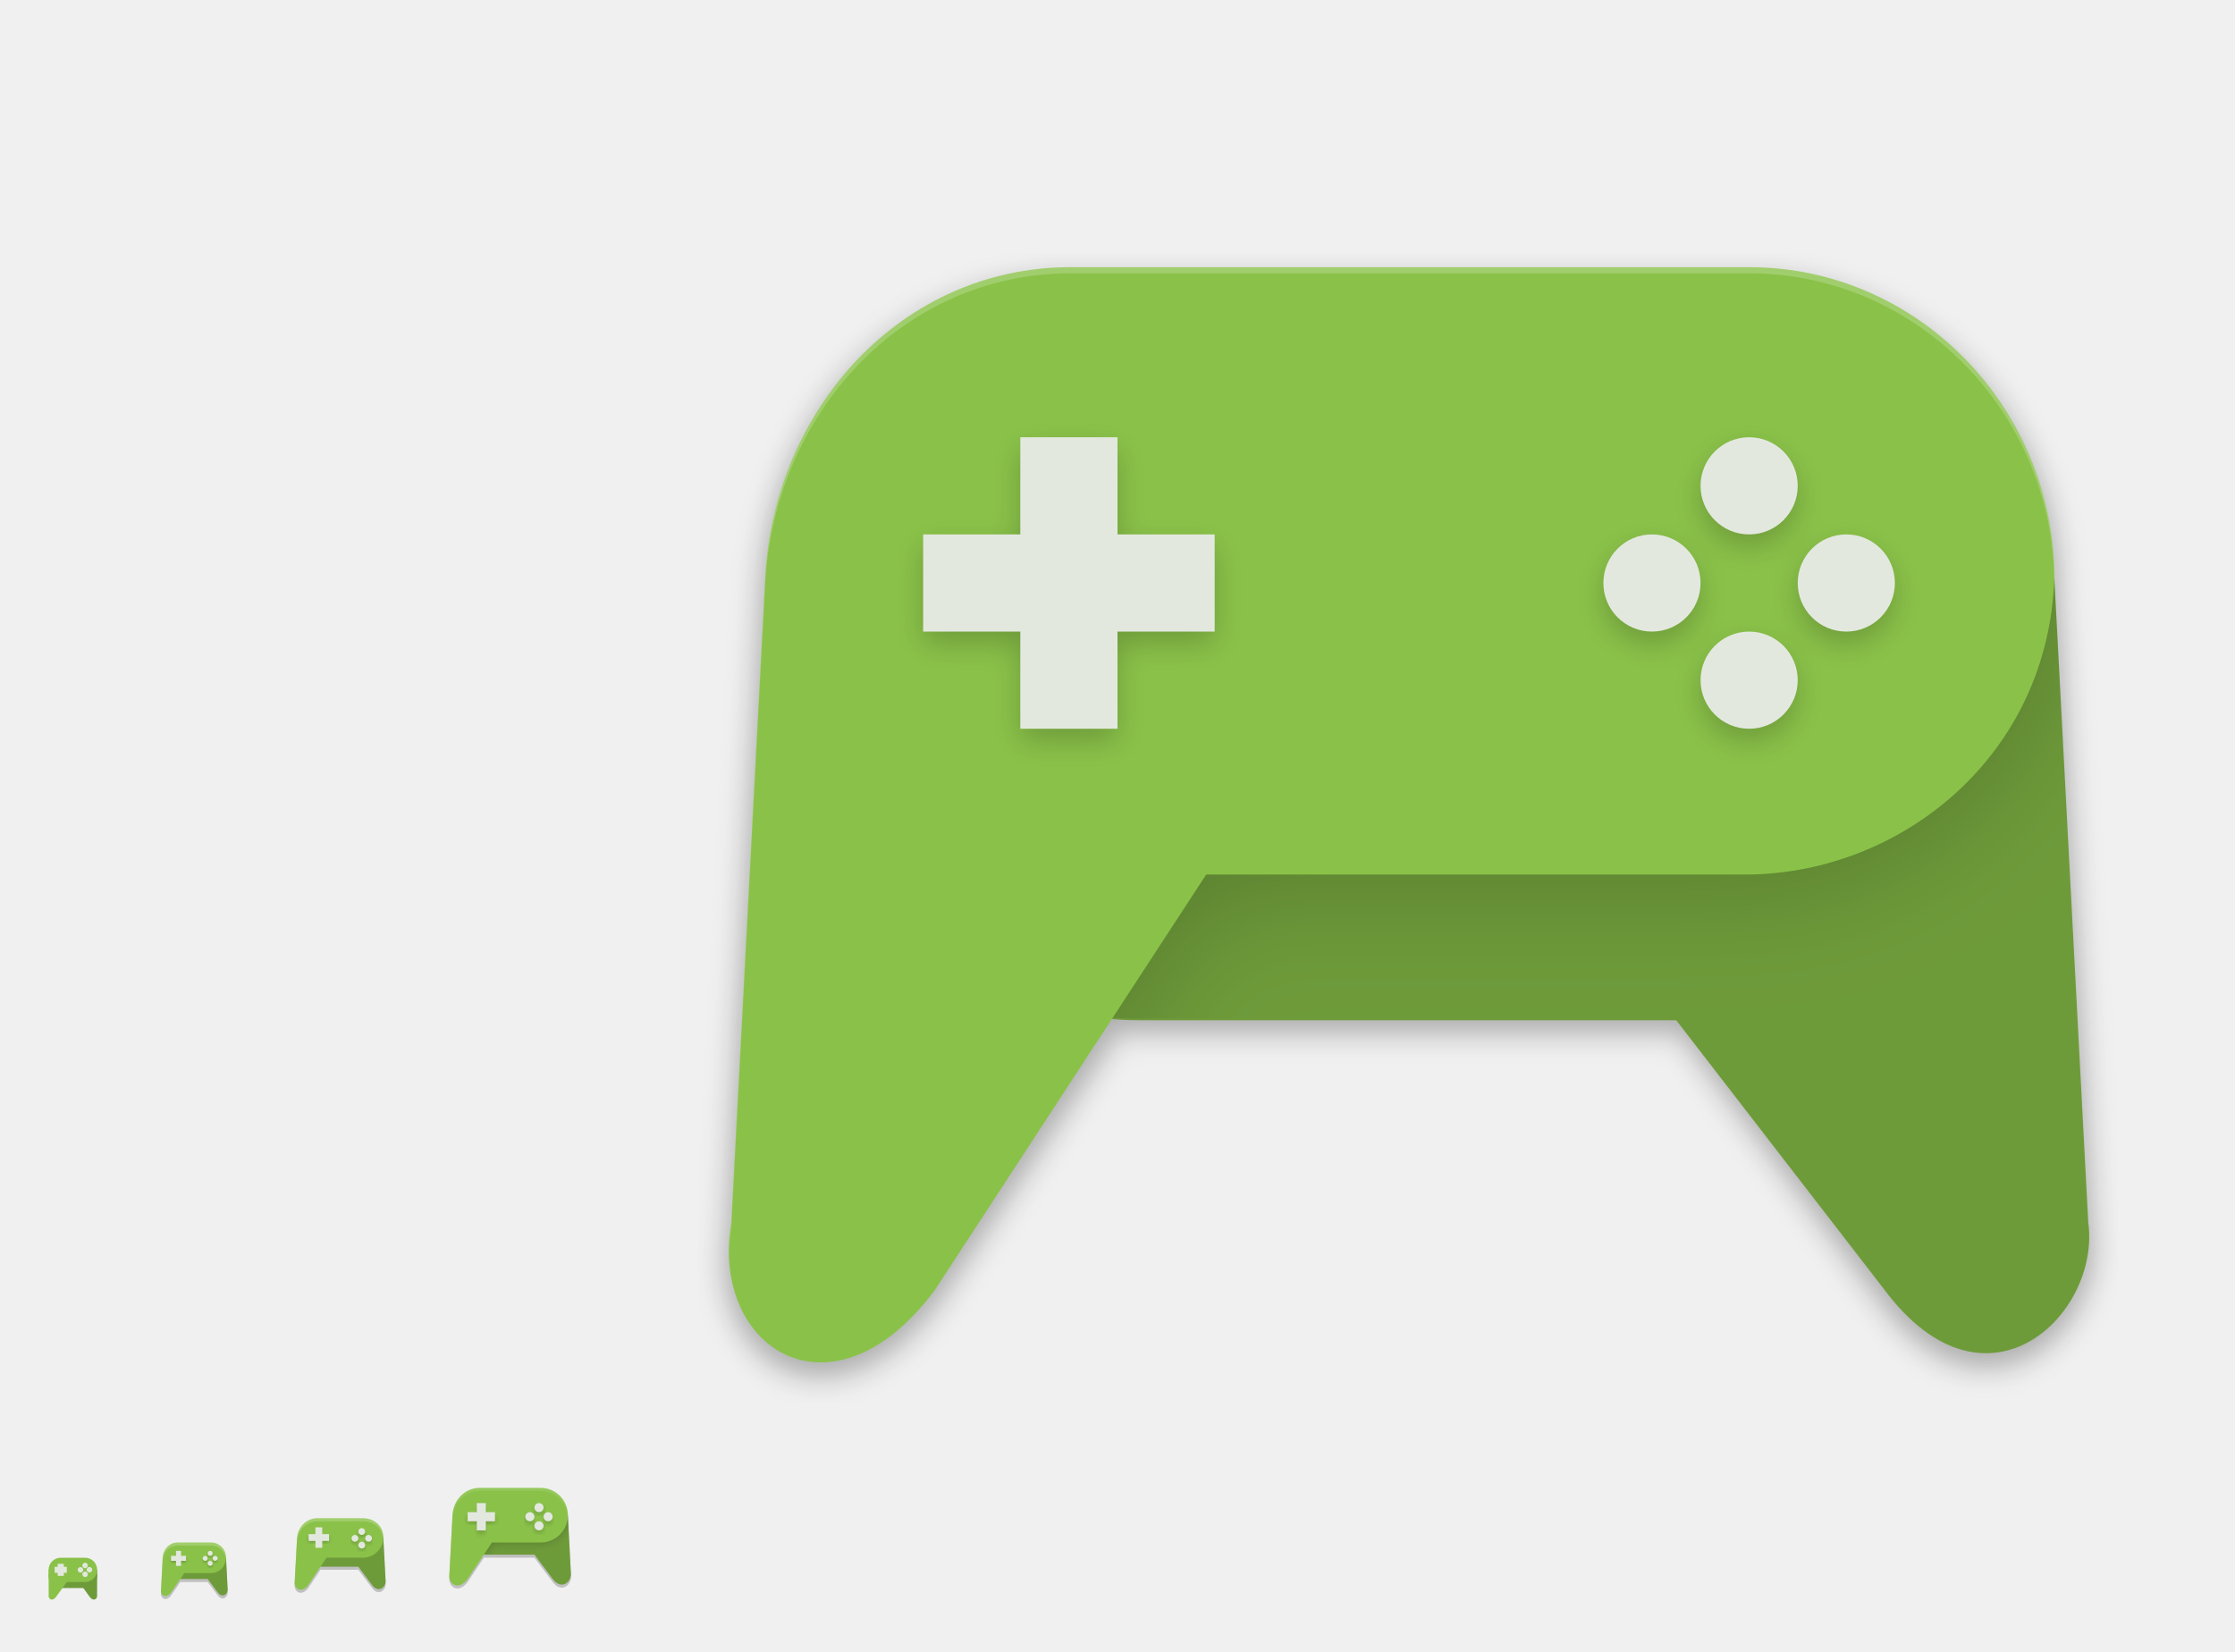
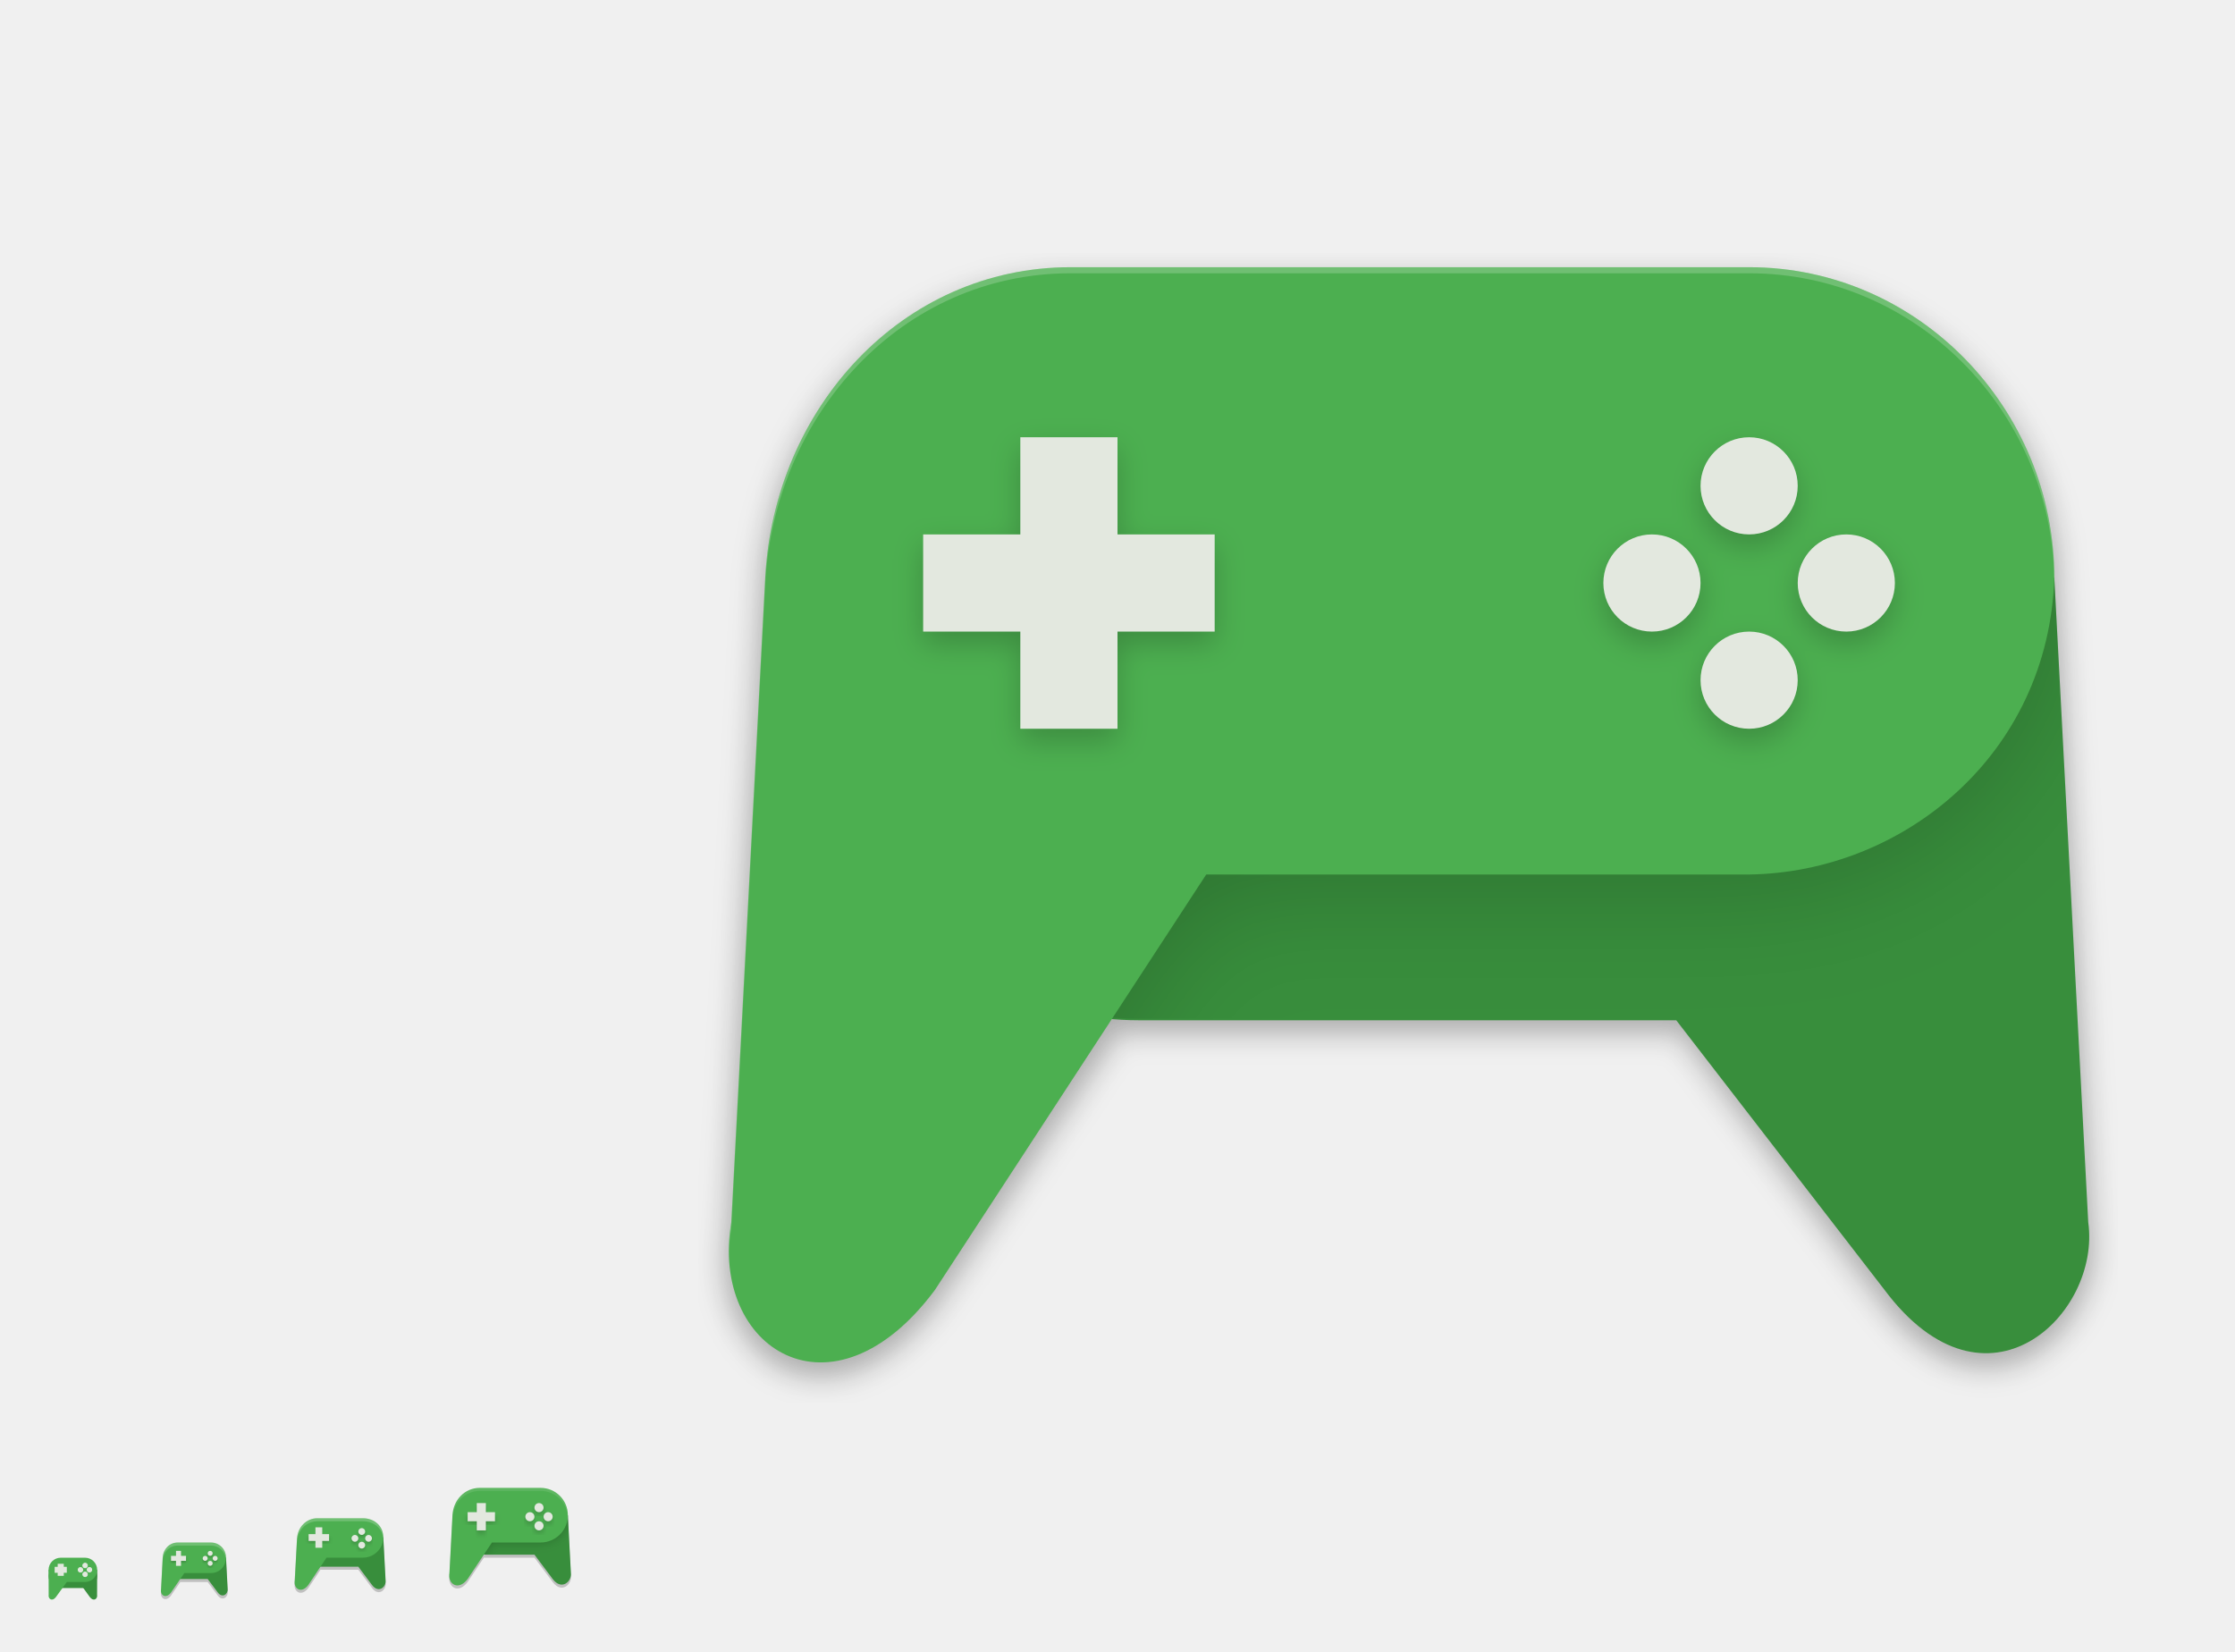
<svg xmlns="http://www.w3.org/2000/svg" width="736" height="544" id="svg11300" version="1.0" style="display:inline;enable-background:new">
  <defs id="defs3">
    <filter style="color-interpolation-filters:sRGB" id="filter4310" x="-0.109" width="1.219" y="-0.133" height="1.266">
      <feGaussianBlur stdDeviation="1.78" id="feGaussianBlur4312" />
    </filter>
    <clipPath clipPathUnits="userSpaceOnUse" id="clipPath4327">
      <path id="path4329" d="m 143,255 0.134,5.945 c 0.134,0.945 0.915,2.655 2.102,4.004 C 146.883,266.821 149.299,268 152,268 l 16,0 6,8 c 3,4 6.381,0.707 6,-2 l -1,-19 z" style="fill:#828b8f;fill-opacity:1" />
    </clipPath>
    <filter style="color-interpolation-filters:sRGB" id="filter4468" x="-0.079" width="1.159" y="-0.247" height="1.493">
      <feGaussianBlur stdDeviation="0.925" id="feGaussianBlur4470" />
    </filter>
    <filter style="color-interpolation-filters:sRGB" id="filter4429" x="-0.022" width="1.043" y="-0.027" height="1.054">
      <feGaussianBlur stdDeviation="4.035" id="feGaussianBlur4431" />
    </filter>
    <filter style="color-interpolation-filters:sRGB" id="filter4487" x="-0.12" width="1.24" y="-0.12" height="1.24">
      <feGaussianBlur stdDeviation="4.8" id="feGaussianBlur4489" />
    </filter>
    <filter style="color-interpolation-filters:sRGB" id="filter4491" x="-0.12" width="1.24" y="-0.12" height="1.24">
      <feGaussianBlur stdDeviation="4.8" id="feGaussianBlur4493" />
    </filter>
  </defs>
  <g style="display:inline" id="layer1" transform="translate(0,244)">
    <g style="display:none" id="layer7">
      <text y="332.485" xml:space="preserve" x="15.007" style="font-style:normal;font-variant:normal;font-weight:normal;font-stretch:normal;font-size:18px;font-family:'DejaVu Sans';-inkscape-font-specification:'DejaVu Sans';display:inline;fill:#000000;fill-opacity:1;stroke:none;enable-background:new" id="context">
        <tspan style="font-style:normal;font-variant:normal;font-weight:normal;font-stretch:normal;font-family:'DejaVu Sans';-inkscape-font-specification:'DejaVu Sans'" y="332.485" x="15.007" id="tspan3933">categories</tspan>
      </text>
      <text y="332.485" xml:space="preserve" x="142.488" style="font-style:normal;font-variant:normal;font-weight:bold;font-stretch:normal;font-size:18px;line-height:125%;font-family:'DejaVu Sans';-inkscape-font-specification:'DejaVu Sans Bold';text-align:start;writing-mode:lr-tb;text-anchor:start;display:inline;fill:#000000;fill-opacity:1;stroke:none;enable-background:new" id="icon-name">
        <tspan style="font-style:normal;font-variant:normal;font-weight:bold;font-stretch:normal;font-size:18px;font-family:'DejaVu Sans';-inkscape-font-specification:'DejaVu Sans Bold'" y="332.485" x="142.488" id="tspan3937">applications-games</tspan>
      </text>
      <rect style="display:inline;overflow:visible;visibility:visible;fill:#e9e9e9;fill-opacity:1;fill-rule:nonzero;stroke:none;stroke-width:2;marker:none;enable-background:accumulate" id="rect16x16" width="16" height="16" x="-32" y="268" transform="scale(-1,1)" />
      <rect style="display:inline;overflow:visible;visibility:visible;fill:#e9e9e9;fill-opacity:1;fill-rule:nonzero;stroke:none;stroke-width:2;marker:none;enable-background:accumulate" id="rect24x24" width="24" height="24" x="-76" y="260" transform="scale(-1,1)" />
      <rect style="display:inline;overflow:visible;visibility:visible;fill:#e9e9e9;fill-opacity:1;fill-rule:nonzero;stroke:none;stroke-width:2;marker:none;enable-background:accumulate" id="rect32x32" width="32" height="32" x="-128" y="252" transform="scale(-1,1)" />
      <rect y="236" x="-192" height="48" width="48" id="rect48x48" style="display:inline;overflow:visible;visibility:visible;fill:#e9e9e9;fill-opacity:1;fill-rule:nonzero;stroke:none;stroke-width:2;marker:none;enable-background:accumulate" transform="scale(-1,1)" />
      <rect style="display:inline;overflow:visible;visibility:visible;fill:#e9e9e9;fill-opacity:1;fill-rule:nonzero;stroke:none;stroke-width:2;marker:none;enable-background:accumulate" id="rect3951" width="512" height="512" x="-720" y="-228" transform="scale(-1,1)" />
    </g>
    <g id="layer6" style="display:inline">
      <path id="path4433" d="m 352.526,-150.956 c -55.7,0 -97.609,44.924 -100.537,100.548 l -11.178,212.251 c -7.049,41.504 33.21,67.712 67.035,22.345 l 59.773,-89.654 c 2.396,0.17 4.811,0.257 7.252,0.285 l 178.739,0 67.024,89.37 c 33.514,44.685 71.295,7.897 67.035,-22.345 L 676.492,-50.408 c 0,-55.701 -44.836,-100.548 -100.537,-100.548 l -223.429,0 z" style="opacity:0.1;fill:#000000;fill-opacity:1;stroke:#000000;stroke-width:8;stroke-miterlimit:4;stroke-dasharray:none;stroke-opacity:1;filter:url(#filter4429)" />
      <path style="opacity:0.2;fill:#000000;fill-opacity:1;" d="m 158,247 c -4.986,0 -8.738,4.021 -9,9 l -1,19 c -0.631,3.715 2.972,6.061 6,2 l 5.357,-8.035 C 159.571,268.98 159.783,269 160,269 l 16,0 6,8 c 3,4 6.381,0.707 6,-2 l -1,-19 c 0,-4.986 -4.014,-9 -9,-9 l -20,0 z" id="path4331" />
      <path style="opacity:0.2;fill:#000000;fill-opacity:1" d="m 104.535,257 c -3.73,-10e-6 -6.529,3.008 -6.732,6.732 l -0.748,13.729 c -0.472,2.779 2.223,4.534 4.488,1.496 l 4.006,-6.012 c 0.16,0.011 0.319,0.025 0.482,0.025 l 11.969,0 4.49,5.986 c 2.244,2.992 4.774,0.529 4.488,-1.496 l -0.748,-14.215 c 0,-3.73 -3.004,-6.246 -6.734,-6.246 z" id="path4419" />
      <path style="fill:#000000;fill-opacity:1;opacity:0.2" d="m 58.514,265 c -2.735,0 -4.794,2.206 -4.938,4.938 l -0.549,10.424 c -0.346,2.038 1.632,3.324 3.293,1.096 L 59.375,276.998 c 0.079,0.004 0.157,0.012 0.236,0.012 l 8.777,0 3.291,4.389 c 1.646,2.194 3.502,0.387 3.293,-1.098 l -0.549,-10.422 -0.004,0 C 74.388,267.171 72.202,265 69.486,265 l -10.973,0 z" id="path4414" />
-       <path id="path4332" d="m 26,273 6,0 -0.029,8.143 c 0.252,1.482 -1.186,2.419 -2.395,0.799 L 26,277 Z" style="fill:#6e9b3a;fill-opacity:1" />
-       <rect ry="4" y="271" x="16" height="8" width="16" id="rect4318" style="fill:#6e9b3a;fill-opacity:1;fill-rule:evenodd;stroke:none;stroke-width:1px;stroke-linecap:butt;stroke-linejoin:miter;stroke-opacity:1" />
+       <path id="path4332" d="m 26,273 6,0 -0.029,8.143 c 0.252,1.482 -1.186,2.419 -2.395,0.799 L 26,277 Z" style="fill:#388e3c;fill-opacity:1" />
+       <rect ry="4" y="271" x="16" height="8" width="16" id="rect4318" style="fill:#388e3c;fill-opacity:1;fill-rule:evenodd;stroke:none;stroke-width:1px;stroke-linecap:butt;stroke-linejoin:miter;stroke-opacity:1" />
      <path style="opacity:0.2;fill:#000000;fill-opacity:1;filter:url(#filter4429)" d="m 352.526,-150.956 c -55.7,0 -97.609,44.924 -100.537,100.548 l -11.178,212.251 c -7.049,41.504 33.21,67.712 67.035,22.345 l 59.773,-89.654 c 2.396,0.17 4.811,0.257 7.252,0.285 l 178.739,0 67.024,89.37 c 33.514,44.685 71.295,7.897 67.035,-22.345 L 676.492,-50.408 c 0,-55.701 -44.836,-100.548 -100.537,-100.548 l -223.429,0 z" id="path4598" />
-       <path style="fill:#6e9b3a;fill-opacity:1" d="m 151,255 0.134,5.945 c 0.134,0.945 0.915,2.655 2.102,4.004 C 154.883,266.821 157.299,268 160,268 l 16,0 6,8 c 3,4 6.381,0.707 6,-2 l -1,-19 z" id="path4206" />
+       <path style="fill:#388e3c;fill-opacity:1" d="m 151,255 0.134,5.945 c 0.134,0.945 0.915,2.655 2.102,4.004 C 154.883,266.821 157.299,268 160,268 l 16,0 6,8 c 3,4 6.381,0.707 6,-2 l -1,-19 z" id="path4206" />
      <path id="path4308" d="m 150,246 20,0 c 4.986,0 9,4.014 9,9 0,2.285 -0.843,4.366 -2.236,5.95 C 175.117,262.822 172.701,264 170,264 l -16,0 -8,12 c -3.028,4.061 -6.631,1.715 -6,-2 l 1,-19 c 0.262,-4.979 4.014,-9 9,-9 z" style="opacity:0.2;fill:#000000;fill-opacity:1;filter:url(#filter4310)" clip-path="url(#clipPath4327)" transform="translate(8,0)" />
-       <path style="fill:#8ac249;fill-opacity:1" d="m 158,246 20,0 c 4.986,0 9,4.014 9,9 0,2.285 -0.843,4.366 -2.236,5.95 C 183.117,262.822 180.701,264 178,264 l -16,0 -8,12 c -3.028,4.061 -6.631,1.715 -6,-2 l 1,-19 c 0.262,-4.979 4.014,-9 9,-9 z" id="rect4196" />
+       <path style="fill:#4caf50;fill-opacity:1" d="m 158,246 20,0 c 4.986,0 9,4.014 9,9 0,2.285 -0.843,4.366 -2.236,5.95 C 183.117,262.822 180.701,264 178,264 l -16,0 -8,12 c -3.028,4.061 -6.631,1.715 -6,-2 l 1,-19 c 0.262,-4.979 4.014,-9 9,-9 z" id="rect4196" />
      <circle style="display:inline;opacity:0.2;fill:#000000;fill-opacity:1;filter:url(#filter4468);enable-background:new" id="circle4360" cx="174.5" cy="256.5" r="1.5" />
      <circle r="1.5" cy="256.5" cx="180.5" id="circle4362" style="display:inline;opacity:0.2;fill:#000000;fill-opacity:1;filter:url(#filter4468);enable-background:new" />
      <circle r="1.5" cy="-169.5" cx="253.5" id="circle4364" style="display:inline;opacity:0.2;fill:#000000;fill-opacity:1;filter:url(#filter4468);enable-background:new" transform="matrix(0,1,-1,0,8,0)" />
      <circle style="display:inline;opacity:0.2;fill:#000000;fill-opacity:1;filter:url(#filter4468);enable-background:new" id="circle4366" cx="259.5" cy="-169.5" r="1.5" transform="matrix(0,1,-1,0,8,0)" />
      <rect ry="0" y="252" x="157" height="9" width="3" id="rect4356" style="opacity:0.2;fill:#000000;fill-opacity:1;filter:url(#filter4468)" />
      <rect transform="matrix(0,1,-1,0,8,0)" style="opacity:0.2;fill:#000000;fill-opacity:1;filter:url(#filter4468)" id="rect4358" width="3" height="9" x="255" y="-155" ry="0" />
      <rect style="fill:#e3e8df;fill-opacity:1" id="rect4218" width="3" height="9" x="157" y="251" ry="0" />
      <rect ry="0" y="-163" x="254" height="9" width="3" id="rect4224" style="fill:#e3e8df;fill-opacity:1" transform="matrix(0,1,-1,0,0,0)" />
      <circle style="fill:#e3e8df;fill-opacity:1" id="path4238" cx="174.5" cy="255.5" r="1.5" />
      <circle r="1.5" cy="255.5" cx="180.5" id="circle4240" style="fill:#e3e8df;fill-opacity:1" />
      <circle r="1.5" cy="-177.5" cx="252.5" id="circle4276" style="fill:#e3e8df;fill-opacity:1" transform="matrix(0,1,-1,0,0,0)" />
      <circle style="fill:#e3e8df;fill-opacity:1" id="circle4278" cx="258.5" cy="-177.5" r="1.5" transform="matrix(0,1,-1,0,0,0)" />
      <path style="opacity:0.1;fill:#ffffff;fill-opacity:1" d="m 158,246 c -4.986,0 -8.738,4.021 -9,9 l -1,19 c -0.082,0.484 -0.088,0.941 -0.037,1.367 0.012,-0.122 0.016,-0.242 0.037,-0.367 l 1,-19 c 0.262,-4.979 4.014,-9 9,-9 l 20,0 c 4.826,0 8.73,3.763 8.977,8.525 0.01,-0.174 0.023,-0.348 0.023,-0.525 0,-4.986 -4.014,-9 -9,-9 l -20,0 z" id="path4472" />
-       <path id="path4541" d="m 274.328,-53.736 1.496,66.411 c 1.496,10.555 10.227,29.661 23.487,44.735 C 317.709,78.326 344.696,92 374.87,92 l 177.13,0 68.64,88.863 c 33.514,44.685 71.288,7.899 67.028,-22.343 L 676.497,-53.736 Z" style="fill:#6e9b3a;fill-opacity:1" />
+       <path id="path4541" d="m 274.328,-53.736 1.496,66.411 c 1.496,10.555 10.227,29.661 23.487,44.735 C 317.709,78.326 344.696,92 374.87,92 l 177.13,0 68.64,88.863 c 33.514,44.685 71.288,7.899 67.028,-22.343 L 676.497,-53.736 Z" style="fill:#388e3c;fill-opacity:1" />
      <path clip-path="url(#clipPath4327)" style="opacity:0.2;fill:#000000;fill-opacity:1;filter:url(#filter4310)" d="m 150,246 20,0 c 4.986,0 9,4.014 9,9 0,2.285 -0.843,4.366 -2.236,5.95 C 175.117,262.822 172.701,264 170,264 l -16,0 -8,12 c -3.028,4.061 -6.631,1.715 -6,-2 l 1,-19 c 0.262,-4.979 4.014,-9 9,-9 z" id="path4543" transform="matrix(11.17136,0,0,11.17136,-1323.177,-2902.433)" />
-       <path id="path4545" d="M 352.573,-156 576,-156 c 55.7,0 100.497,46.564 100.497,102.264 C 674.604,4.673 626.51,43.335 575.954,44 L 397.213,44 307.842,180.863 C 274.016,226.23 233.765,200.024 240.814,158.52 L 251.985,-53.736 C 254.913,-109.359 296.872,-156 352.573,-156 Z" style="fill:#8ac249;fill-opacity:1" />
+       <path id="path4545" d="M 352.573,-156 576,-156 c 55.7,0 100.497,46.564 100.497,102.264 C 674.604,4.673 626.51,43.335 575.954,44 L 397.213,44 307.842,180.863 C 274.016,226.23 233.765,200.024 240.814,158.52 L 251.985,-53.736 C 254.913,-109.359 296.872,-156 352.573,-156 Z" style="fill:#4caf50;fill-opacity:1" />
      <g id="g4463" transform="translate(0,4)" style="fill:#000000;opacity:0.2;filter:url(#filter4491)">
        <rect ry="0" y="-100" x="336" height="96" width="32" id="rect4465" style="fill:#000000;fill-opacity:1" />
        <rect transform="matrix(0,1,-1,0,0,0)" style="fill:#000000;fill-opacity:1" id="rect4467" width="32" height="96" x="-68" y="-400" ry="0" />
      </g>
      <g id="g4459">
        <rect style="fill:#e3e8df;fill-opacity:1" id="rect4563" width="32" height="96" x="336" y="-100" ry="0" />
        <rect ry="0" y="-400" x="-68" height="96" width="32" id="rect4565" style="fill:#e3e8df;fill-opacity:1" transform="matrix(0,1,-1,0,0,0)" />
      </g>
      <g id="g4473" transform="translate(0,4)" style="fill:#000000;fill-opacity:1;opacity:0.2;filter:url(#filter4487)">
        <circle r="16" cy="-52" cx="544" id="circle4475" style="fill:#000000;fill-opacity:1" />
        <circle style="fill:#000000;fill-opacity:1" id="circle4477" cx="576" cy="-84" r="16" />
        <circle r="16" cy="-52" cx="608" id="circle4479" style="fill:#000000;fill-opacity:1" />
        <circle style="fill:#000000;fill-opacity:1" id="circle4481" cx="576" cy="-20" r="16" />
      </g>
      <g id="g4453">
        <circle style="fill:#e3e8df;fill-opacity:1" id="circle4567" cx="544" cy="-52" r="16" />
        <circle r="16" cy="-84" cx="576" id="circle4382" style="fill:#e3e8df;fill-opacity:1" />
        <circle style="fill:#e3e8df;fill-opacity:1" id="circle4384" cx="608" cy="-52" r="16" />
        <circle r="16" cy="-20" cx="576" id="circle4386" style="fill:#e3e8df;fill-opacity:1" />
      </g>
      <path style="fill:#ffffff;fill-opacity:1;opacity:0.2" d="M 352.572 88 C 296.872 88 254.912 134.64 251.984 190.264 L 240.814 402.52 C 240.203 406.119 239.954 409.601 240.02 412.934 C 240.07 410.215 240.324 407.405 240.814 404.52 L 251.984 192.264 C 254.912 136.64 296.872 90 352.572 90 L 576 90 C 631.174 90 675.641 135.69 676.477 190.689 C 676.482 190.547 676.491 190.406 676.496 190.264 C 676.496 134.563 631.7 88 576 88 L 352.572 88 z " transform="translate(0,-244)" id="path4495" />
-       <path id="path4218" d="m 99.299,262.247 0.1,4.447 c 0.1,0.707 0.685,1.986 1.573,2.996 1.232,1.401 3.039,2.282 5.06,2.282 l 11.969,0 4.489,5.985 c 2.244,2.992 4.774,0.529 4.489,-1.496 l -0.748,-14.214 z" style="fill:#6e9b3a;fill-opacity:1" />
-       <path id="path4220" d="m 104.535,256 14.962,0 c 3.73,0 6.733,2.517 6.733,6.247 0,1.709 -0.631,3.266 -1.673,4.451 -1.232,1.401 -3.039,2.282 -5.06,2.282 l -11.969,0 -5.985,8.977 c -2.265,3.038 -4.961,1.283 -4.489,-1.496 l 0.748,-13.728 c 0.203,-3.724 3.003,-6.733 6.733,-6.733 z" style="fill:#8ac249;fill-opacity:1" />
+       <path id="path4218" d="m 99.299,262.247 0.1,4.447 c 0.1,0.707 0.685,1.986 1.573,2.996 1.232,1.401 3.039,2.282 5.06,2.282 l 11.969,0 4.489,5.985 c 2.244,2.992 4.774,0.529 4.489,-1.496 l -0.748,-14.214 z" style="fill:#388e3c;fill-opacity:1" />
+       <path id="path4220" d="m 104.535,256 14.962,0 c 3.73,0 6.733,2.517 6.733,6.247 0,1.709 -0.631,3.266 -1.673,4.451 -1.232,1.401 -3.039,2.282 -5.06,2.282 l -11.969,0 -5.985,8.977 c -2.265,3.038 -4.961,1.283 -4.489,-1.496 l 0.748,-13.728 c 0.203,-3.724 3.003,-6.733 6.733,-6.733 z" style="fill:#4caf50;fill-opacity:1" />
      <circle r="1.5" cy="256.5" cx="174.5" id="circle4222" style="display:inline;opacity:0.2;fill:#000000;fill-opacity:1;filter:url(#filter4468);enable-background:new" transform="matrix(0.7480889,0,0,0.7480889,-13.66281,71.48401)" />
      <circle style="display:inline;opacity:0.2;fill:#000000;fill-opacity:1;filter:url(#filter4468);enable-background:new" id="circle4224" cx="180.5" cy="256.5" r="1.5" transform="matrix(0.7480889,0,0,0.7480889,-13.66281,71.48401)" />
      <circle transform="matrix(0,0.7480889,-0.7480889,0,-7.678094,71.48401)" style="display:inline;opacity:0.2;fill:#000000;fill-opacity:1;filter:url(#filter4468);enable-background:new" id="circle4226" cx="253.5" cy="-169.5" r="1.5" />
      <circle transform="matrix(0,0.7480889,-0.7480889,0,-7.678094,71.48401)" r="1.5" cy="-169.5" cx="259.5" id="circle4228" style="display:inline;opacity:0.2;fill:#000000;fill-opacity:1;filter:url(#filter4468);enable-background:new" />
      <rect ry="0" y="-155" x="255" height="9" width="3" id="rect4230" style="opacity:0.2;fill:#000000;fill-opacity:1;filter:url(#filter4468)" transform="matrix(0,0.7480889,-0.7480889,0,-7.589706,71.21884)" />
      <rect ry="0" y="258.989" x="103.876" height="6.733" width="2.244" id="rect4232" style="fill:#e3e8df;fill-opacity:1" />
      <rect transform="matrix(0,1,-1,0,0,0)" style="fill:#e3e8df;fill-opacity:1" id="rect4234" width="2.244" height="6.733" x="261.233" y="-108.364" ry="0" />
      <circle r="1.122" cy="262.621" cx="116.879" id="circle4236" style="fill:#e3e8df;fill-opacity:1" />
      <circle style="fill:#e3e8df;fill-opacity:1" id="circle4238" cx="121.367" cy="262.621" r="1.122" />
      <circle transform="matrix(0,1,-1,0,0,0)" style="fill:#e3e8df;fill-opacity:1" id="circle4241" cx="260.377" cy="-119.123" r="1.122" />
      <circle transform="matrix(0,1,-1,0,0,0)" r="1.122" cy="-119.123" cx="264.865" id="circle4243" style="fill:#e3e8df;fill-opacity:1" />
-       <path style="fill:#6e9b3a;fill-opacity:1" d="m 54.674,268.878 0.073,3.261 c 0.073,0.518 0.502,1.457 1.153,2.197 0.903,1.027 2.229,1.674 3.711,1.674 l 8.778,0 3.292,4.389 c 1.646,2.194 3.501,0.388 3.292,-1.097 l -0.549,-10.423 z" id="path4262" />
-       <path style="fill:#8ac249;fill-opacity:1" d="m 58.514,264 10.972,0 c 2.735,0 4.937,2.202 4.937,4.937 0,1.254 -0.462,2.572 -1.227,3.441 -0.904,1.027 -2.229,1.673 -3.711,1.673 l -8.778,0 -4.389,6.406 c -1.661,2.228 -3.638,0.941 -3.292,-1.097 l 0.549,-10.423 C 53.72,266.206 55.779,264 58.514,264 Z" id="path4264" />
+       <path style="fill:#388e3c;fill-opacity:1" d="m 54.674,268.878 0.073,3.261 c 0.073,0.518 0.502,1.457 1.153,2.197 0.903,1.027 2.229,1.674 3.711,1.674 l 8.778,0 3.292,4.389 c 1.646,2.194 3.501,0.388 3.292,-1.097 l -0.549,-10.423 z" id="path4262" />
+       <path style="fill:#4caf50;fill-opacity:1" d="m 58.514,264 10.972,0 c 2.735,0 4.937,2.202 4.937,4.937 0,1.254 -0.462,2.572 -1.227,3.441 -0.904,1.027 -2.229,1.673 -3.711,1.673 l -8.778,0 -4.389,6.406 c -1.661,2.228 -3.638,0.941 -3.292,-1.097 l 0.549,-10.423 C 53.72,266.206 55.779,264 58.514,264 Z" id="path4264" />
      <circle style="display:inline;opacity:0.2;fill:#000000;fill-opacity:1;filter:url(#filter4468);enable-background:new" id="circle4266" cx="174.5" cy="256.5" r="1.5" transform="matrix(0.5485985,0,0,0.5485985,-28.16455,129.0448)" />
      <circle r="1.5" cy="256.5" cx="180.5" id="circle4268" style="display:inline;opacity:0.2;fill:#000000;fill-opacity:1;filter:url(#filter4468);enable-background:new" transform="matrix(0.5485985,0,0,0.5485985,-28.16455,129.0448)" />
      <circle r="1.5" cy="-169.5" cx="253.5" id="circle4270" style="display:inline;opacity:0.2;fill:#000000;fill-opacity:1;filter:url(#filter4468);enable-background:new" transform="matrix(0,0.5485985,-0.5485985,0,-23.77576,129.0448)" />
      <circle style="display:inline;opacity:0.2;fill:#000000;fill-opacity:1;filter:url(#filter4468);enable-background:new" id="circle4272" cx="259.5" cy="-169.5" r="1.5" transform="matrix(0,0.5485985,-0.5485985,0,-23.77576,129.0448)" />
      <rect transform="matrix(0,0.5485985,-0.5485985,0,-23.77576,129.0448)" style="opacity:0.2;fill:#000000;fill-opacity:1;filter:url(#filter4468)" id="rect4274" width="3" height="9" x="255" y="-155" ry="0" />
      <rect style="fill:#e3e8df;fill-opacity:1" id="rect4276" width="1.646" height="4.937" x="57.965" y="266.743" ry="0" />
      <rect ry="0" y="-61.257" x="268.389" height="4.937" width="1.646" id="rect4278" style="fill:#e3e8df;fill-opacity:1" transform="matrix(0,1,-1,0,0,0)" />
      <circle style="fill:#e3e8df;fill-opacity:1" id="circle4280" cx="67.566" cy="269.212" r="0.823" />
      <circle r="0.823" cy="269.212" cx="70.857" id="circle4282" style="fill:#e3e8df;fill-opacity:1" />
      <circle r="0.823" cy="-69.212" cx="267.566" id="circle4284" style="fill:#e3e8df;fill-opacity:1" transform="matrix(0,1,-1,0,0,0)" />
      <circle style="fill:#e3e8df;fill-opacity:1" id="circle4286" cx="270.857" cy="-69.212" r="0.823" transform="matrix(0,1,-1,0,0,0)" />
-       <path style="fill:#8ac249;fill-opacity:1" d="m 22,517 -6,0 0.029,8.143 c -0.252,1.482 1.186,2.419 2.395,0.799 L 22,521 Z" transform="translate(0,-244)" id="path4292" />
-       <rect style="fill:#8ac249;fill-opacity:1;fill-rule:evenodd;stroke:none;stroke-width:1px;stroke-linecap:butt;stroke-linejoin:miter;stroke-opacity:1" id="rect4316" width="16" height="8" x="16" y="269" ry="4" />
+       <path style="fill:#4caf50;fill-opacity:1" d="m 22,517 -6,0 0.029,8.143 c -0.252,1.482 1.186,2.419 2.395,0.799 L 22,521 Z" transform="translate(0,-244)" id="path4292" />
+       <rect style="fill:#4caf50;fill-opacity:1;fill-rule:evenodd;stroke:none;stroke-width:1px;stroke-linecap:butt;stroke-linejoin:miter;stroke-opacity:1" id="rect4316" width="16" height="8" x="16" y="269" ry="4" />
      <rect ry="0" y="271" x="19" height="3.971" width="2.002" id="rect4304" style="fill:#e3e8df;fill-opacity:1" />
      <rect transform="matrix(0,1,1,0,0,0)" style="fill:#e3e8df;fill-opacity:1" id="rect4306" width="1.971" height="4.002" x="272" y="18" ry="0" />
      <path style="fill:#e3e8df;fill-opacity:1;stroke:#e3e8df;stroke-opacity:1;stroke-width:0.3;stroke-miterlimit:4;stroke-dasharray:none" d="M 28.023 514.805 A 0.75 0.75 0 0 0 27.273 515.555 A 0.75 0.75 0 0 0 28.023 516.305 A 0.75 0.75 0 0 0 28.773 515.555 A 0.75 0.75 0 0 0 28.023 514.805 z M 29.461 516.211 A 0.75 0.75 0 0 0 28.711 516.961 A 0.75 0.75 0 0 0 29.461 517.711 A 0.75 0.75 0 0 0 30.211 516.961 A 0.75 0.75 0 0 0 29.461 516.211 z M 26.5 516.242 A 0.75 0.75 0 0 0 25.75 516.992 A 0.75 0.75 0 0 0 26.5 517.742 A 0.75 0.75 0 0 0 27.25 516.992 A 0.75 0.75 0 0 0 26.5 516.242 z M 28.023 517.719 A 0.75 0.75 0 0 0 27.273 518.469 A 0.75 0.75 0 0 0 28.023 519.219 A 0.75 0.75 0 0 0 28.773 518.469 A 0.75 0.75 0 0 0 28.023 517.719 z " transform="translate(0,-244)" id="circle4308" />
      <path style="opacity:0.2;fill:#ffffff;fill-opacity:1" d="m 104.535,256 c -3.73,0 -6.529,3.008 -6.732,6.732 l -0.748,13.729 c -0.068,0.398 -0.063,0.77 -0.012,1.115 0.005,-0.039 0.005,-0.076 0.012,-0.115 l 0.748,-13.729 c 0.203,-3.724 3.002,-6.732 6.732,-6.732 l 14.961,0 c 3.57,0 6.468,2.266 6.711,5.772 0.013,-0.173 0.023,-0.349 0.023,-0.525 0,-3.73 -3.004,-6.246 -6.734,-6.246 l -14.961,0 z" id="path4424" />
      <path style="fill:#ffffff;fill-opacity:1;opacity:0.2" d="M 58.514 508 C 55.778 508 53.72 510.206 53.576 512.938 L 53.027 523.361 C 52.975 523.669 52.991 523.949 53.035 524.213 L 53.576 513.938 C 53.72 511.206 55.778 509 58.514 509 L 69.486 509 C 72.024 509 74.099 510.896 74.387 513.354 C 74.398 513.214 74.424 513.076 74.424 512.938 C 74.424 510.202 72.222 508 69.486 508 L 58.514 508 z " transform="translate(0,-244)" id="path4429" />
    </g>
  </g>
</svg>
